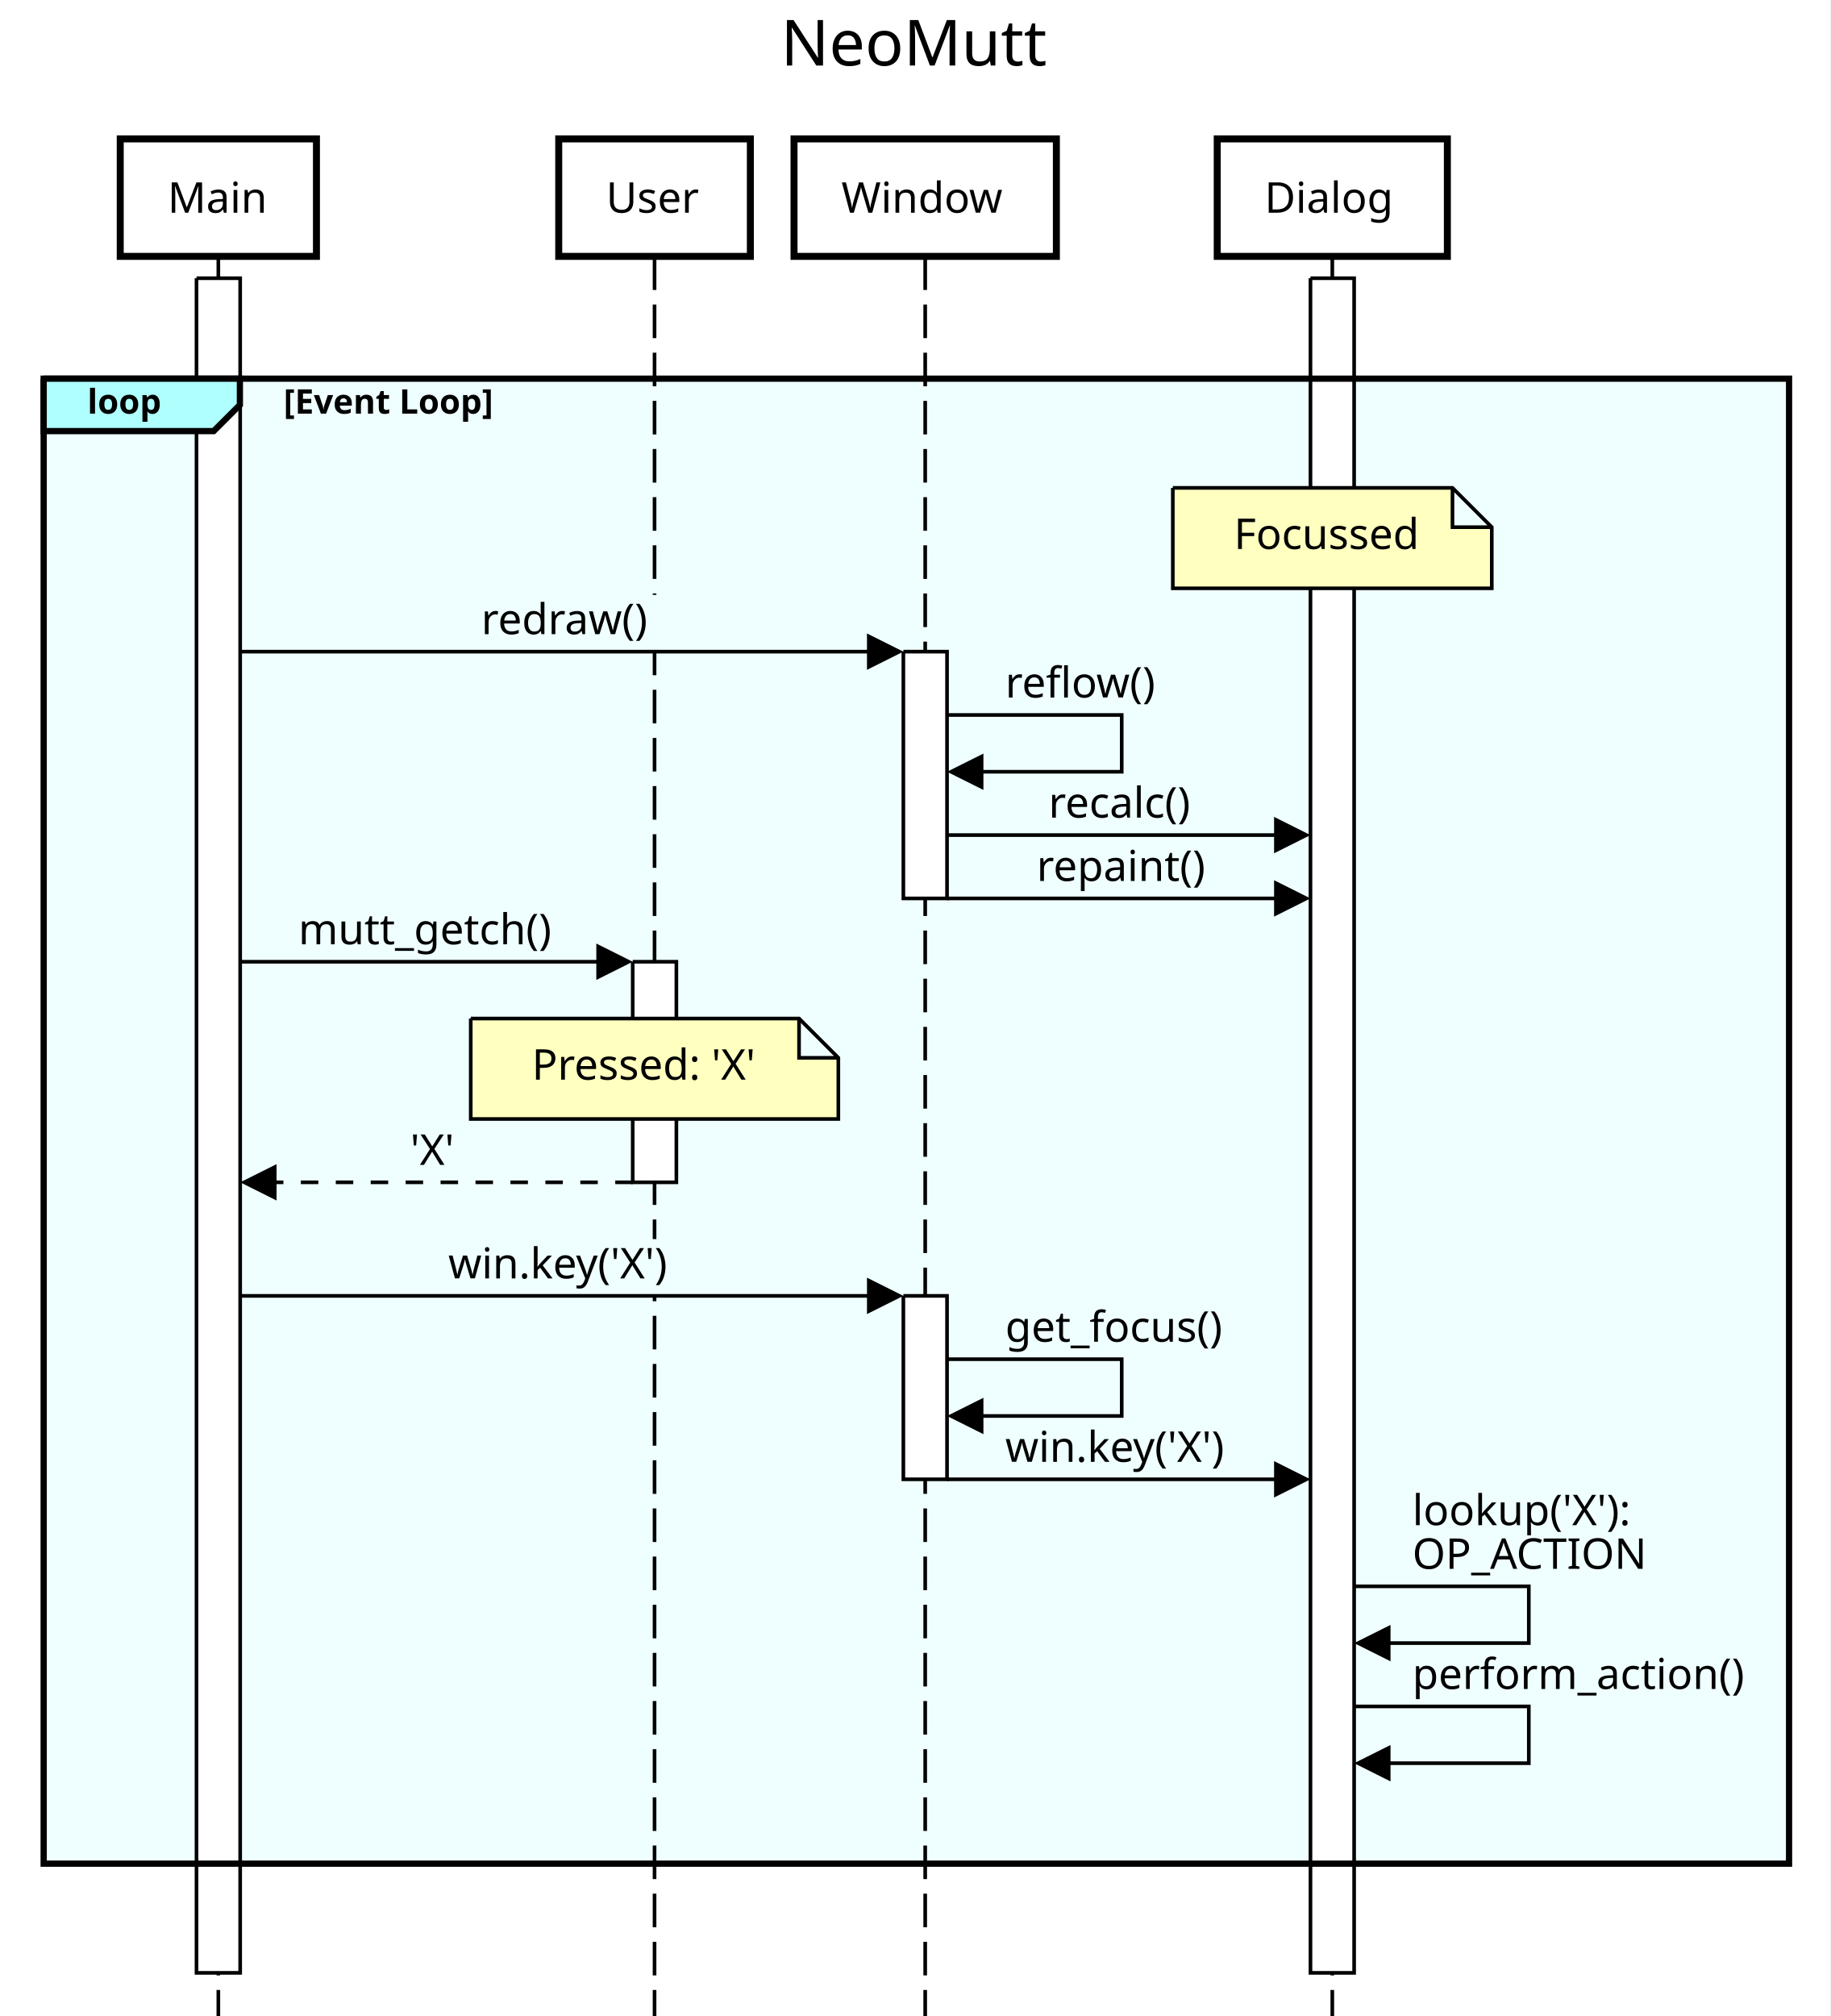
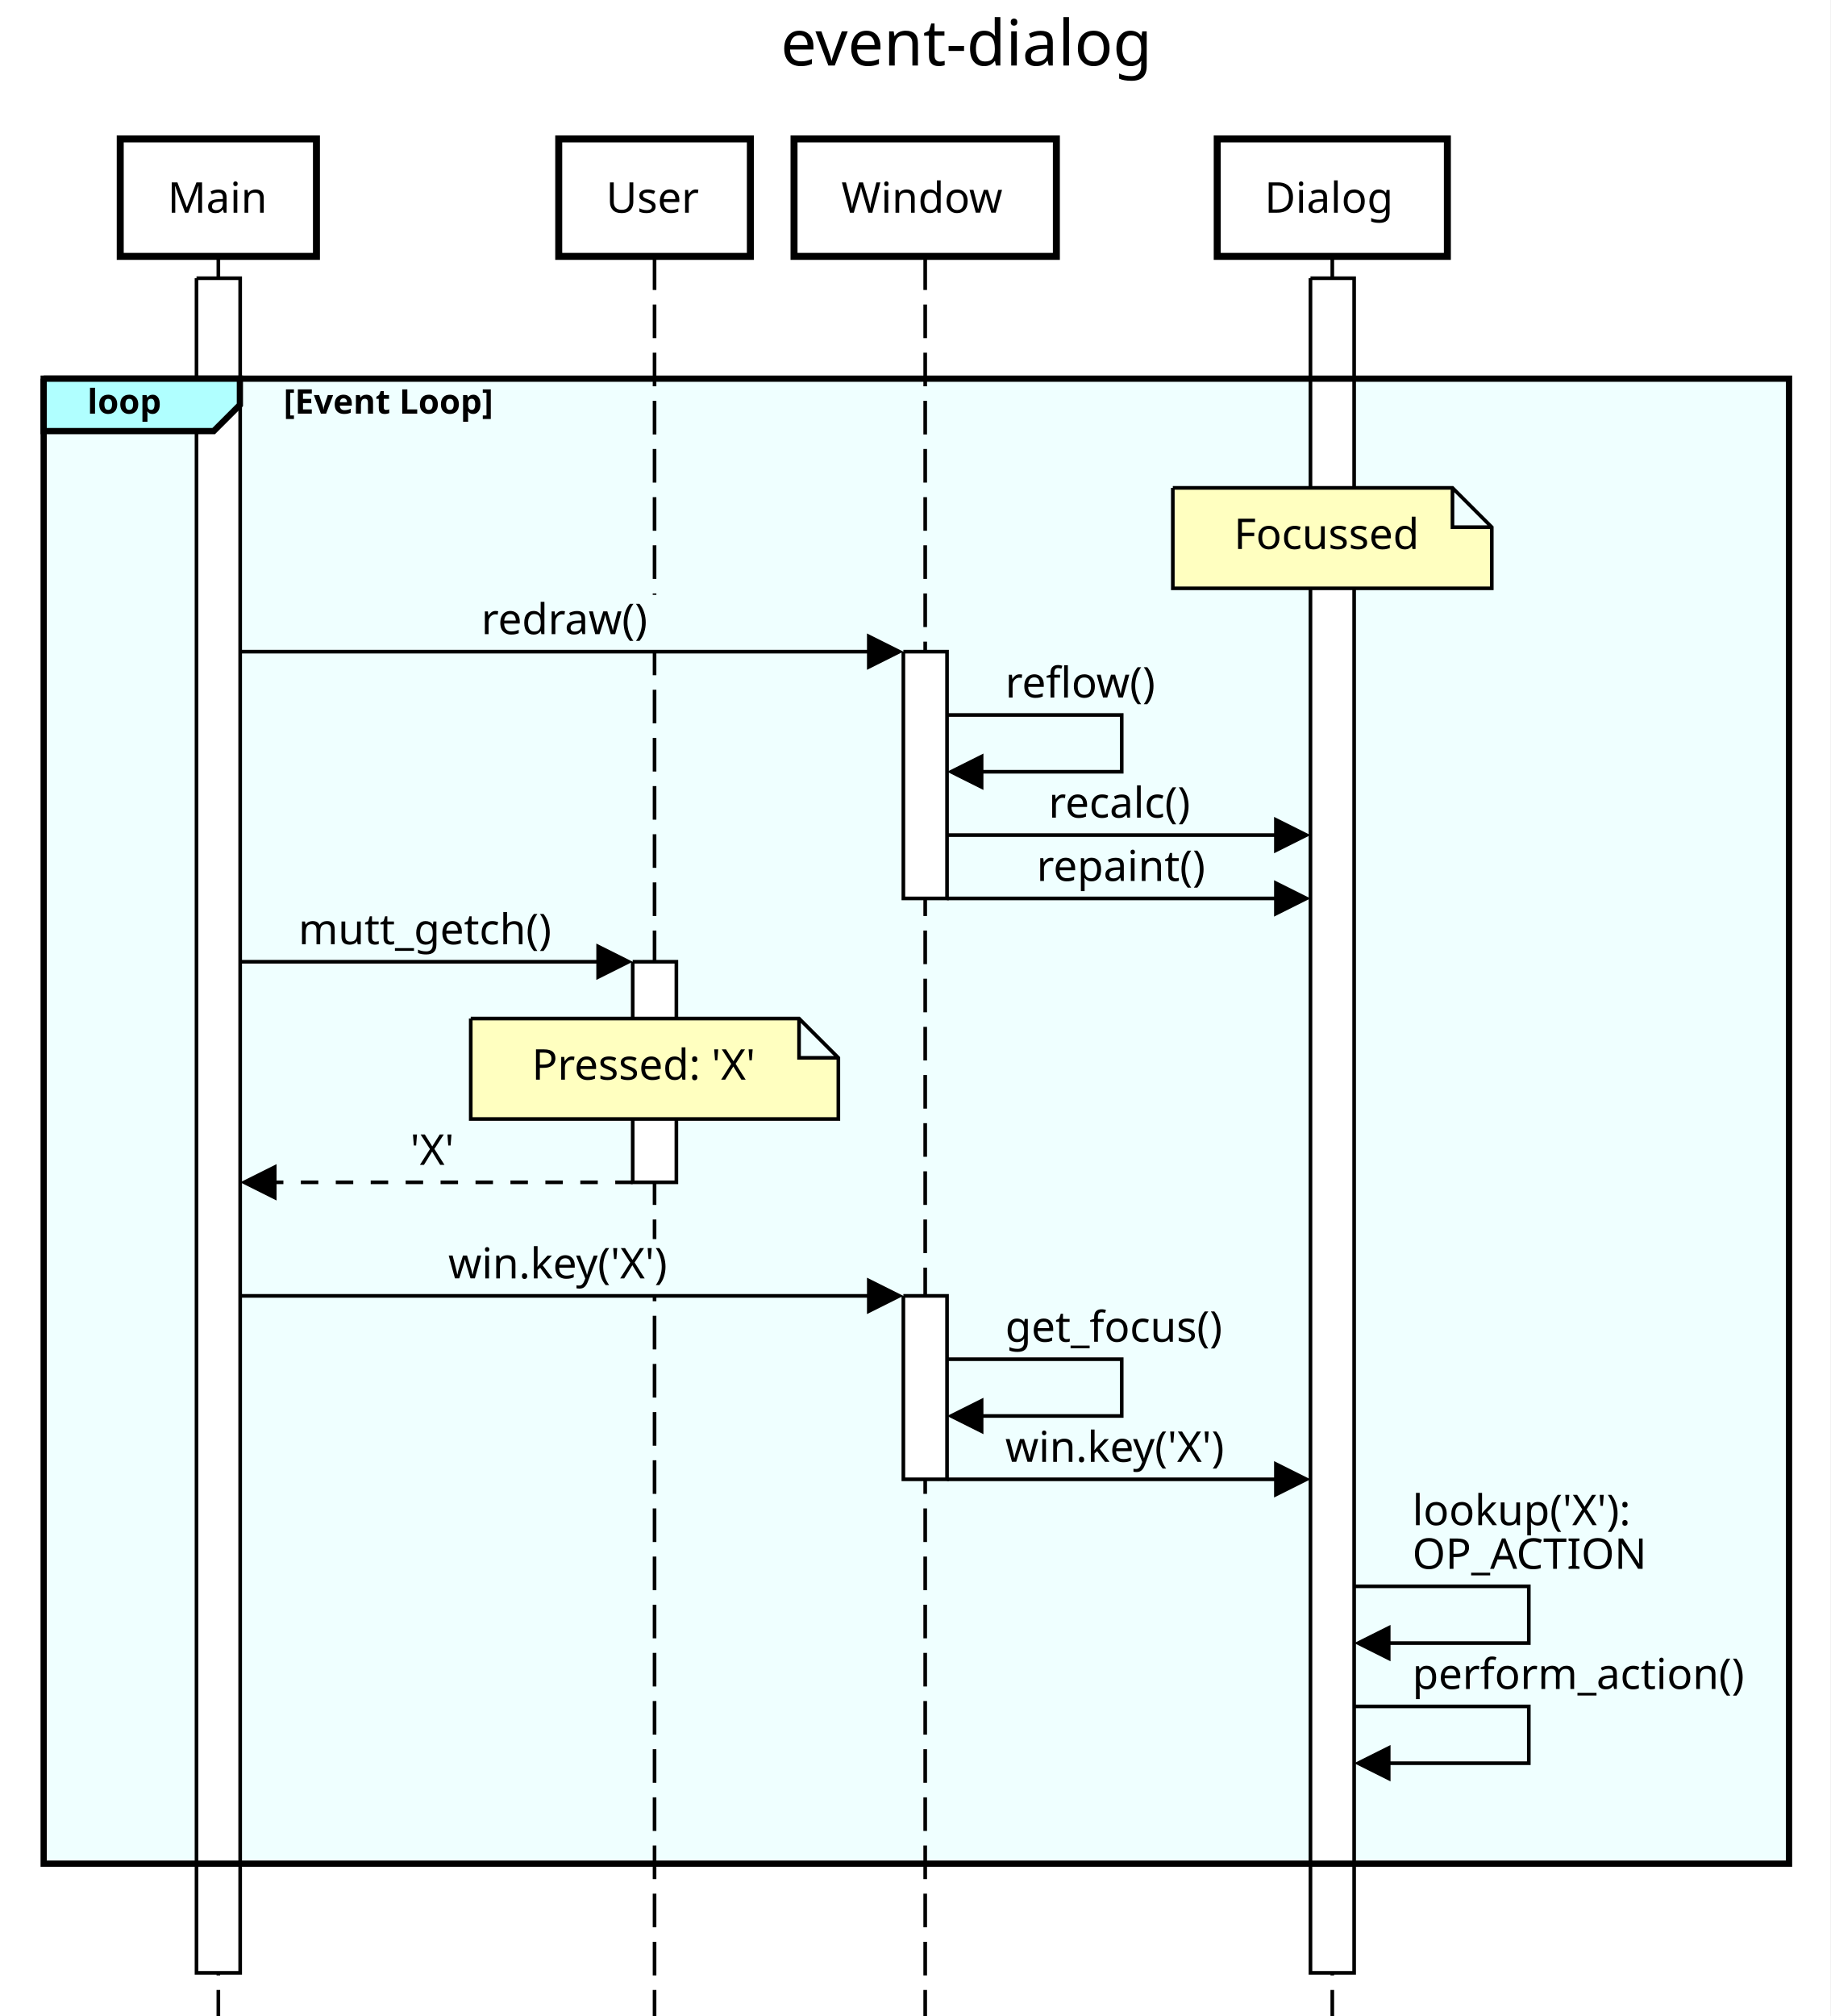
<svg xmlns="http://www.w3.org/2000/svg" version="1.1" width="632" height="696">
  <defs />
  <g>
    <g />
    <g />
    <g />
    <g />
    <g />
    <g />
    <g />
    <g />
    <g />
    <g />
    <g />
    <g />
    <g />
    <g />
    <g />
    <g />
    <g />
    <g />
    <g>
      <rect fill="white" stroke="none" x="0" y="0" width="632" height="696" />
    </g>
    <g>
-       <text fill="black" stroke="none" font-family="sans-serif" font-size="16.5pt" font-style="normal" font-weight="normal" text-decoration="normal" x="269.595" y="22.618" text-anchor="start" dominant-baseline="alphabetic" xml:space="preserve">NeoMutt</text>
+       <text fill="black" stroke="none" font-family="sans-serif" font-size="16.5pt" font-style="normal" font-weight="normal" text-decoration="normal" x="269.595" y="22.618" text-anchor="start" dominant-baseline="alphabetic" xml:space="preserve">event-dialog</text>
    </g>
    <g>
      <rect fill="rgb(239,255,255)" stroke="none" x="15.079" y="130.732" width="602.683" height="512.674" />
    </g>
    <g>
      <path fill="none" stroke="black" paint-order="fill stroke markers" d=" M 75.393 88.512 L 75.393 696.181" stroke-miterlimit="10" stroke-width="1.257" stroke-dasharray="11.599,5.026" />
      <path fill="none" stroke="black" paint-order="fill stroke markers" d=" M 226.015 88.512 L 226.015 696.181" stroke-miterlimit="10" stroke-width="1.257" stroke-dasharray="11.599,5.026" />
      <path fill="none" stroke="black" paint-order="fill stroke markers" d=" M 319.473 88.512 L 319.473 696.181" stroke-miterlimit="10" stroke-width="1.257" stroke-dasharray="11.599,5.026" />
      <path fill="none" stroke="black" paint-order="fill stroke markers" d=" M 460.044 88.512 L 460.044 696.181" stroke-miterlimit="10" stroke-width="1.257" stroke-dasharray="11.599,5.026" />
    </g>
    <g>
      <path fill="none" stroke="none" />
      <g>
        <path fill="white" stroke="black" paint-order="fill stroke markers" d=" M 41.516 47.95 L 109.27 47.95 L 109.27 88.512 L 41.516 88.512 L 41.516 47.95 Z" stroke-miterlimit="10" stroke-width="2.413" stroke-dasharray="" />
      </g>
      <g>
        <text fill="black" stroke="none" font-family="sans-serif" font-size="11pt" font-style="normal" font-weight="normal" text-decoration="normal" x="57.877" y="73.433" text-anchor="start" dominant-baseline="alphabetic" xml:space="preserve">Main</text>
      </g>
      <path fill="none" stroke="none" />
      <g>
        <path fill="white" stroke="black" paint-order="fill stroke markers" d=" M 192.93 47.95 L 259.1 47.95 L 259.1 88.512 L 192.93 88.512 L 192.93 47.95 Z" stroke-miterlimit="10" stroke-width="2.413" stroke-dasharray="" />
      </g>
      <g>
        <text fill="black" stroke="none" font-family="sans-serif" font-size="11pt" font-style="normal" font-weight="normal" text-decoration="normal" x="209.29" y="73.433" text-anchor="start" dominant-baseline="alphabetic" xml:space="preserve">User</text>
      </g>
      <path fill="none" stroke="none" />
      <g>
        <path fill="white" stroke="black" paint-order="fill stroke markers" d=" M 274.179 47.95 L 364.766 47.95 L 364.766 88.512 L 274.179 88.512 L 274.179 47.95 Z" stroke-miterlimit="10" stroke-width="2.413" stroke-dasharray="" />
      </g>
      <g>
        <text fill="black" stroke="none" font-family="sans-serif" font-size="11pt" font-style="normal" font-weight="normal" text-decoration="normal" x="290.539" y="73.433" text-anchor="start" dominant-baseline="alphabetic" xml:space="preserve">Window</text>
      </g>
      <path fill="none" stroke="none" />
      <g>
        <path fill="white" stroke="black" paint-order="fill stroke markers" d=" M 420.309 47.95 L 499.78 47.95 L 499.78 88.512 L 420.309 88.512 L 420.309 47.95 Z" stroke-miterlimit="10" stroke-width="2.413" stroke-dasharray="" />
      </g>
      <g>
        <text fill="black" stroke="none" font-family="sans-serif" font-size="11pt" font-style="normal" font-weight="normal" text-decoration="normal" x="436.669" y="73.433" text-anchor="start" dominant-baseline="alphabetic" xml:space="preserve">Dialog</text>
      </g>
    </g>
    <g>
      <path fill="white" stroke="black" paint-order="fill stroke markers" d=" M 67.854 96.051 L 82.933 96.051 L 82.933 681.103 L 67.854 681.103 L 67.854 96.051" stroke-miterlimit="10" stroke-width="1.257" stroke-dasharray="" />
      <path fill="white" stroke="black" paint-order="fill stroke markers" d=" M 452.505 96.051 L 467.584 96.051 L 467.584 681.103 L 452.505 681.103 L 452.505 96.051" stroke-miterlimit="10" stroke-width="1.257" stroke-dasharray="" />
      <path fill="white" stroke="black" paint-order="fill stroke markers" d=" M 311.933 224.973 L 327.012 224.973 L 327.012 310.168 L 311.933 310.168 L 311.933 224.973" stroke-miterlimit="10" stroke-width="1.257" stroke-dasharray="" />
      <path fill="white" stroke="black" paint-order="fill stroke markers" d=" M 218.476 332.032 L 233.554 332.032 L 233.554 408.179 L 218.476 408.179 L 218.476 332.032" stroke-miterlimit="10" stroke-width="1.257" stroke-dasharray="" />
      <path fill="white" stroke="black" paint-order="fill stroke markers" d=" M 311.933 447.384 L 327.012 447.384 L 327.012 510.714 L 311.933 510.714 L 311.933 447.384" stroke-miterlimit="10" stroke-width="1.257" stroke-dasharray="" />
      <path fill="#ffffc0" stroke="black" paint-order="fill stroke markers" d=" M 404.976 168.429 L 501.542 168.429 L 515.113 181.999 L 515.113 203.109 L 404.976 203.109 L 404.976 168.429 M 501.542 168.429 L 501.542 181.999 L 515.113 181.999" stroke-miterlimit="10" stroke-width="1.257" stroke-dasharray="" />
      <g>
        <text fill="black" stroke="none" font-family="sans-serif" font-size="11pt" font-style="normal" font-weight="normal" text-decoration="normal" x="426.086" y="189.539" text-anchor="start" dominant-baseline="alphabetic" xml:space="preserve">Focussed</text>
      </g>
      <g>
        <g>
          <rect fill="rgb(239,255,255)" stroke="none" x="163.913" y="205.371" width="67.04" height="19.602" />
        </g>
        <text fill="black" stroke="none" font-family="sans-serif" font-size="11pt" font-style="normal" font-weight="normal" text-decoration="normal" x="166.175" y="218.942" text-anchor="start" dominant-baseline="alphabetic" xml:space="preserve">redraw()</text>
      </g>
      <g>
        <path fill="none" stroke="black" paint-order="fill stroke markers" d=" M 82.933 224.973 L 309.42 224.973" stroke-miterlimit="10" stroke-width="1.257" stroke-dasharray="" />
        <g transform="translate(311.9333,224.9734) translate(-311.9333,-224.9734)">
          <path fill="black" stroke="none" paint-order="stroke fill markers" d=" M 299.368 218.691 L 311.933 224.973 L 299.368 231.256 Z" />
        </g>
      </g>
      <g>
        <g>
          <rect fill="rgb(239,255,255)" stroke="none" x="344.855" y="227.235" width="60.924" height="19.602" />
        </g>
        <text fill="black" stroke="none" font-family="sans-serif" font-size="11pt" font-style="normal" font-weight="normal" text-decoration="normal" x="347.117" y="240.806" text-anchor="start" dominant-baseline="alphabetic" xml:space="preserve">reflow()</text>
      </g>
      <g>
        <path fill="none" stroke="black" paint-order="fill stroke markers" d=" M 327.012 246.837 L 387.327 246.837 L 387.327 266.44 L 329.525 266.44" stroke-miterlimit="10" stroke-width="1.257" stroke-dasharray="" />
        <g transform="translate(327.0119,266.4397) translate(-327.0119,-266.4397)">
          <path fill="black" stroke="none" paint-order="stroke fill markers" d=" M 339.577 260.157 L 327.012 266.44 L 339.577 272.723 Z" />
        </g>
      </g>
      <g>
        <g>
          <rect fill="rgb(239,255,255)" stroke="none" x="359.805" y="268.702" width="59.907" height="19.602" />
        </g>
        <text fill="black" stroke="none" font-family="sans-serif" font-size="11pt" font-style="normal" font-weight="normal" text-decoration="normal" x="362.067" y="282.272" text-anchor="start" dominant-baseline="alphabetic" xml:space="preserve">recalc()</text>
      </g>
      <g>
        <path fill="none" stroke="black" paint-order="fill stroke markers" d=" M 327.012 288.304 L 449.992 288.304" stroke-miterlimit="10" stroke-width="1.257" stroke-dasharray="" />
        <g transform="translate(452.505,288.3038) translate(-452.505,-288.3038)">
          <path fill="black" stroke="none" paint-order="stroke fill markers" d=" M 439.939 282.021 L 452.505 288.304 L 439.939 294.587 Z" />
        </g>
      </g>
      <g>
        <g>
          <rect fill="rgb(239,255,255)" stroke="none" x="355.688" y="290.566" width="68.14" height="19.602" />
        </g>
        <text fill="black" stroke="none" font-family="sans-serif" font-size="11pt" font-style="normal" font-weight="normal" text-decoration="normal" x="357.95" y="304.136" text-anchor="start" dominant-baseline="alphabetic" xml:space="preserve">repaint()</text>
      </g>
      <g>
        <path fill="none" stroke="black" paint-order="fill stroke markers" d=" M 327.012 310.168 L 449.992 310.168" stroke-miterlimit="10" stroke-width="1.257" stroke-dasharray="" />
        <g transform="translate(452.505,310.1678) translate(-452.505,-310.1678)">
          <path fill="black" stroke="none" paint-order="stroke fill markers" d=" M 439.939 303.885 L 452.505 310.168 L 439.939 316.451 Z" />
        </g>
      </g>
      <g>
        <g>
          <rect fill="rgb(239,255,255)" stroke="none" x="100.776" y="312.43" width="99.857" height="19.602" />
        </g>
        <text fill="black" stroke="none" font-family="sans-serif" font-size="11pt" font-style="normal" font-weight="normal" text-decoration="normal" x="103.037" y="326" text-anchor="start" dominant-baseline="alphabetic" xml:space="preserve">mutt_getch()</text>
      </g>
      <g>
        <path fill="none" stroke="black" paint-order="fill stroke markers" d=" M 82.933 332.032 L 215.963 332.032" stroke-miterlimit="10" stroke-width="1.257" stroke-dasharray="" />
        <g transform="translate(218.4756,332.0319) translate(-218.4756,-332.0319)">
          <path fill="black" stroke="none" paint-order="stroke fill markers" d=" M 205.91 325.749 L 218.476 332.032 L 205.91 338.315 Z" />
        </g>
      </g>
      <path fill="#ffffc0" stroke="black" paint-order="fill stroke markers" d=" M 162.547 351.634 L 275.913 351.634 L 289.483 365.205 L 289.483 386.315 L 162.547 386.315 L 162.547 351.634 M 275.913 351.634 L 275.913 365.205 L 289.483 365.205" stroke-miterlimit="10" stroke-width="1.257" stroke-dasharray="" />
      <g>
        <text fill="black" stroke="none" font-family="sans-serif" font-size="11pt" font-style="normal" font-weight="normal" text-decoration="normal" x="183.657" y="372.744" text-anchor="start" dominant-baseline="alphabetic" xml:space="preserve">Pressed: 'X'</text>
      </g>
      <g>
        <g>
          <rect fill="rgb(239,255,255)" stroke="none" x="139.384" y="388.577" width="22.64" height="19.602" />
        </g>
        <text fill="black" stroke="none" font-family="sans-serif" font-size="11pt" font-style="normal" font-weight="normal" text-decoration="normal" x="141.646" y="402.148" text-anchor="start" dominant-baseline="alphabetic" xml:space="preserve">'X'</text>
      </g>
      <g>
        <path fill="none" stroke="black" paint-order="fill stroke markers" d=" M 218.476 408.179 L 85.446 408.179" stroke-miterlimit="10" stroke-width="1.257" stroke-dasharray="6.031" />
        <g transform="translate(82.93257,408.179) translate(-82.93257,-408.179)">
          <path fill="black" stroke="none" paint-order="stroke fill markers" d=" M 95.498 401.896 L 82.933 408.179 L 95.498 414.462 Z" />
        </g>
      </g>
      <g>
        <g>
          <rect fill="rgb(239,255,255)" stroke="none" x="152.529" y="427.781" width="89.807" height="19.602" />
        </g>
        <text fill="black" stroke="none" font-family="sans-serif" font-size="11pt" font-style="normal" font-weight="normal" text-decoration="normal" x="154.791" y="441.352" text-anchor="start" dominant-baseline="alphabetic" xml:space="preserve">win.key('X')</text>
      </g>
      <g>
        <path fill="none" stroke="black" paint-order="fill stroke markers" d=" M 82.933 447.384 L 309.42 447.384" stroke-miterlimit="10" stroke-width="1.257" stroke-dasharray="" />
        <g transform="translate(311.9333,447.3835) translate(-311.9333,-447.3835)">
          <path fill="black" stroke="none" paint-order="stroke fill markers" d=" M 299.368 441.101 L 311.933 447.384 L 299.368 453.666 Z" />
        </g>
      </g>
      <g>
        <g>
          <rect fill="rgb(239,255,255)" stroke="none" x="344.855" y="449.645" width="86.557" height="19.602" />
        </g>
        <text fill="black" stroke="none" font-family="sans-serif" font-size="11pt" font-style="normal" font-weight="normal" text-decoration="normal" x="347.117" y="463.216" text-anchor="start" dominant-baseline="alphabetic" xml:space="preserve">get_focus()</text>
      </g>
      <g>
        <path fill="none" stroke="black" paint-order="fill stroke markers" d=" M 327.012 469.248 L 387.327 469.248 L 387.327 488.85 L 329.525 488.85" stroke-miterlimit="10" stroke-width="1.257" stroke-dasharray="" />
        <g transform="translate(327.0119,488.8498) translate(-327.0119,-488.8498)">
          <path fill="black" stroke="none" paint-order="stroke fill markers" d=" M 339.577 482.567 L 327.012 488.85 L 339.577 495.133 Z" />
        </g>
      </g>
      <g>
        <g>
          <rect fill="rgb(239,255,255)" stroke="none" x="344.855" y="491.112" width="89.807" height="19.602" />
        </g>
        <text fill="black" stroke="none" font-family="sans-serif" font-size="11pt" font-style="normal" font-weight="normal" text-decoration="normal" x="347.117" y="504.682" text-anchor="start" dominant-baseline="alphabetic" xml:space="preserve">win.key('X')</text>
      </g>
      <g>
        <path fill="none" stroke="black" paint-order="fill stroke markers" d=" M 327.012 510.714 L 449.992 510.714" stroke-miterlimit="10" stroke-width="1.257" stroke-dasharray="" />
        <g transform="translate(452.505,510.7138) translate(-452.505,-510.7138)">
          <path fill="black" stroke="none" paint-order="stroke fill markers" d=" M 439.939 504.431 L 452.505 510.714 L 439.939 516.997 Z" />
        </g>
      </g>
      <g>
        <g>
          <rect fill="rgb(239,255,255)" stroke="none" x="485.427" y="512.976" width="87.74" height="19.602" />
        </g>
        <g>
          <rect fill="rgb(239,255,255)" stroke="none" x="485.427" y="528.054" width="88.124" height="19.602" />
        </g>
        <text fill="black" stroke="none" font-family="sans-serif" font-size="11pt" font-style="normal" font-weight="normal" text-decoration="normal" x="487.689" y="526.546" text-anchor="start" dominant-baseline="alphabetic" xml:space="preserve">lookup('X'):</text>
        <text fill="black" stroke="none" font-family="sans-serif" font-size="11pt" font-style="normal" font-weight="normal" text-decoration="normal" x="487.689" y="541.625" text-anchor="start" dominant-baseline="alphabetic" xml:space="preserve">OP_ACTION</text>
      </g>
      <g>
        <path fill="none" stroke="black" paint-order="fill stroke markers" d=" M 467.584 547.657 L 527.898 547.657 L 527.898 567.259 L 470.097 567.259" stroke-miterlimit="10" stroke-width="1.257" stroke-dasharray="" />
        <g transform="translate(467.5837,567.2588) translate(-467.5837,-567.2588)">
          <path fill="black" stroke="none" paint-order="stroke fill markers" d=" M 480.149 560.976 L 467.584 567.259 L 480.149 573.542 Z" />
        </g>
      </g>
      <g>
        <g>
          <rect fill="rgb(239,255,255)" stroke="none" x="485.427" y="569.521" width="127.057" height="19.602" />
        </g>
        <text fill="black" stroke="none" font-family="sans-serif" font-size="11pt" font-style="normal" font-weight="normal" text-decoration="normal" x="487.689" y="583.091" text-anchor="start" dominant-baseline="alphabetic" xml:space="preserve">perform_action()</text>
      </g>
      <g>
        <path fill="none" stroke="black" paint-order="fill stroke markers" d=" M 467.584 589.123 L 527.898 589.123 L 527.898 608.725 L 470.097 608.725" stroke-miterlimit="10" stroke-width="1.257" stroke-dasharray="" />
        <g transform="translate(467.5837,608.7251) translate(-467.5837,-608.7251)">
          <path fill="black" stroke="none" paint-order="stroke fill markers" d=" M 480.149 602.442 L 467.584 608.725 L 480.149 615.008 Z" />
        </g>
      </g>
      <g>
        <g />
        <path fill="none" stroke="black" paint-order="fill stroke markers" d=" M 15.079 130.732 L 617.761 130.732 L 617.761 643.406 L 15.079 643.406 L 15.079 130.732 Z" stroke-miterlimit="10" stroke-width="2.154" stroke-dasharray="" />
        <path fill="#b0ffff" stroke="black" paint-order="fill stroke markers" d=" M 15.079 130.732 L 15.079 148.826 L 73.786 148.826 L 82.833 139.779 L 82.833 130.732 L 15.079 130.732" stroke-miterlimit="10" stroke-width="2.154" stroke-dasharray="" />
        <text fill="black" stroke="none" font-family="sans-serif" font-size="8.8pt" font-style="normal" font-weight="bold" text-decoration="normal" x="30.157" y="142.795" text-anchor="start" dominant-baseline="alphabetic" xml:space="preserve">loop</text>
        <text fill="black" stroke="none" font-family="sans-serif" font-size="8.8pt" font-style="normal" font-weight="bold" text-decoration="normal" x="97.912" y="142.795" text-anchor="start" dominant-baseline="alphabetic" xml:space="preserve">[Event Loop]</text>
      </g>
    </g>
  </g>
</svg>
